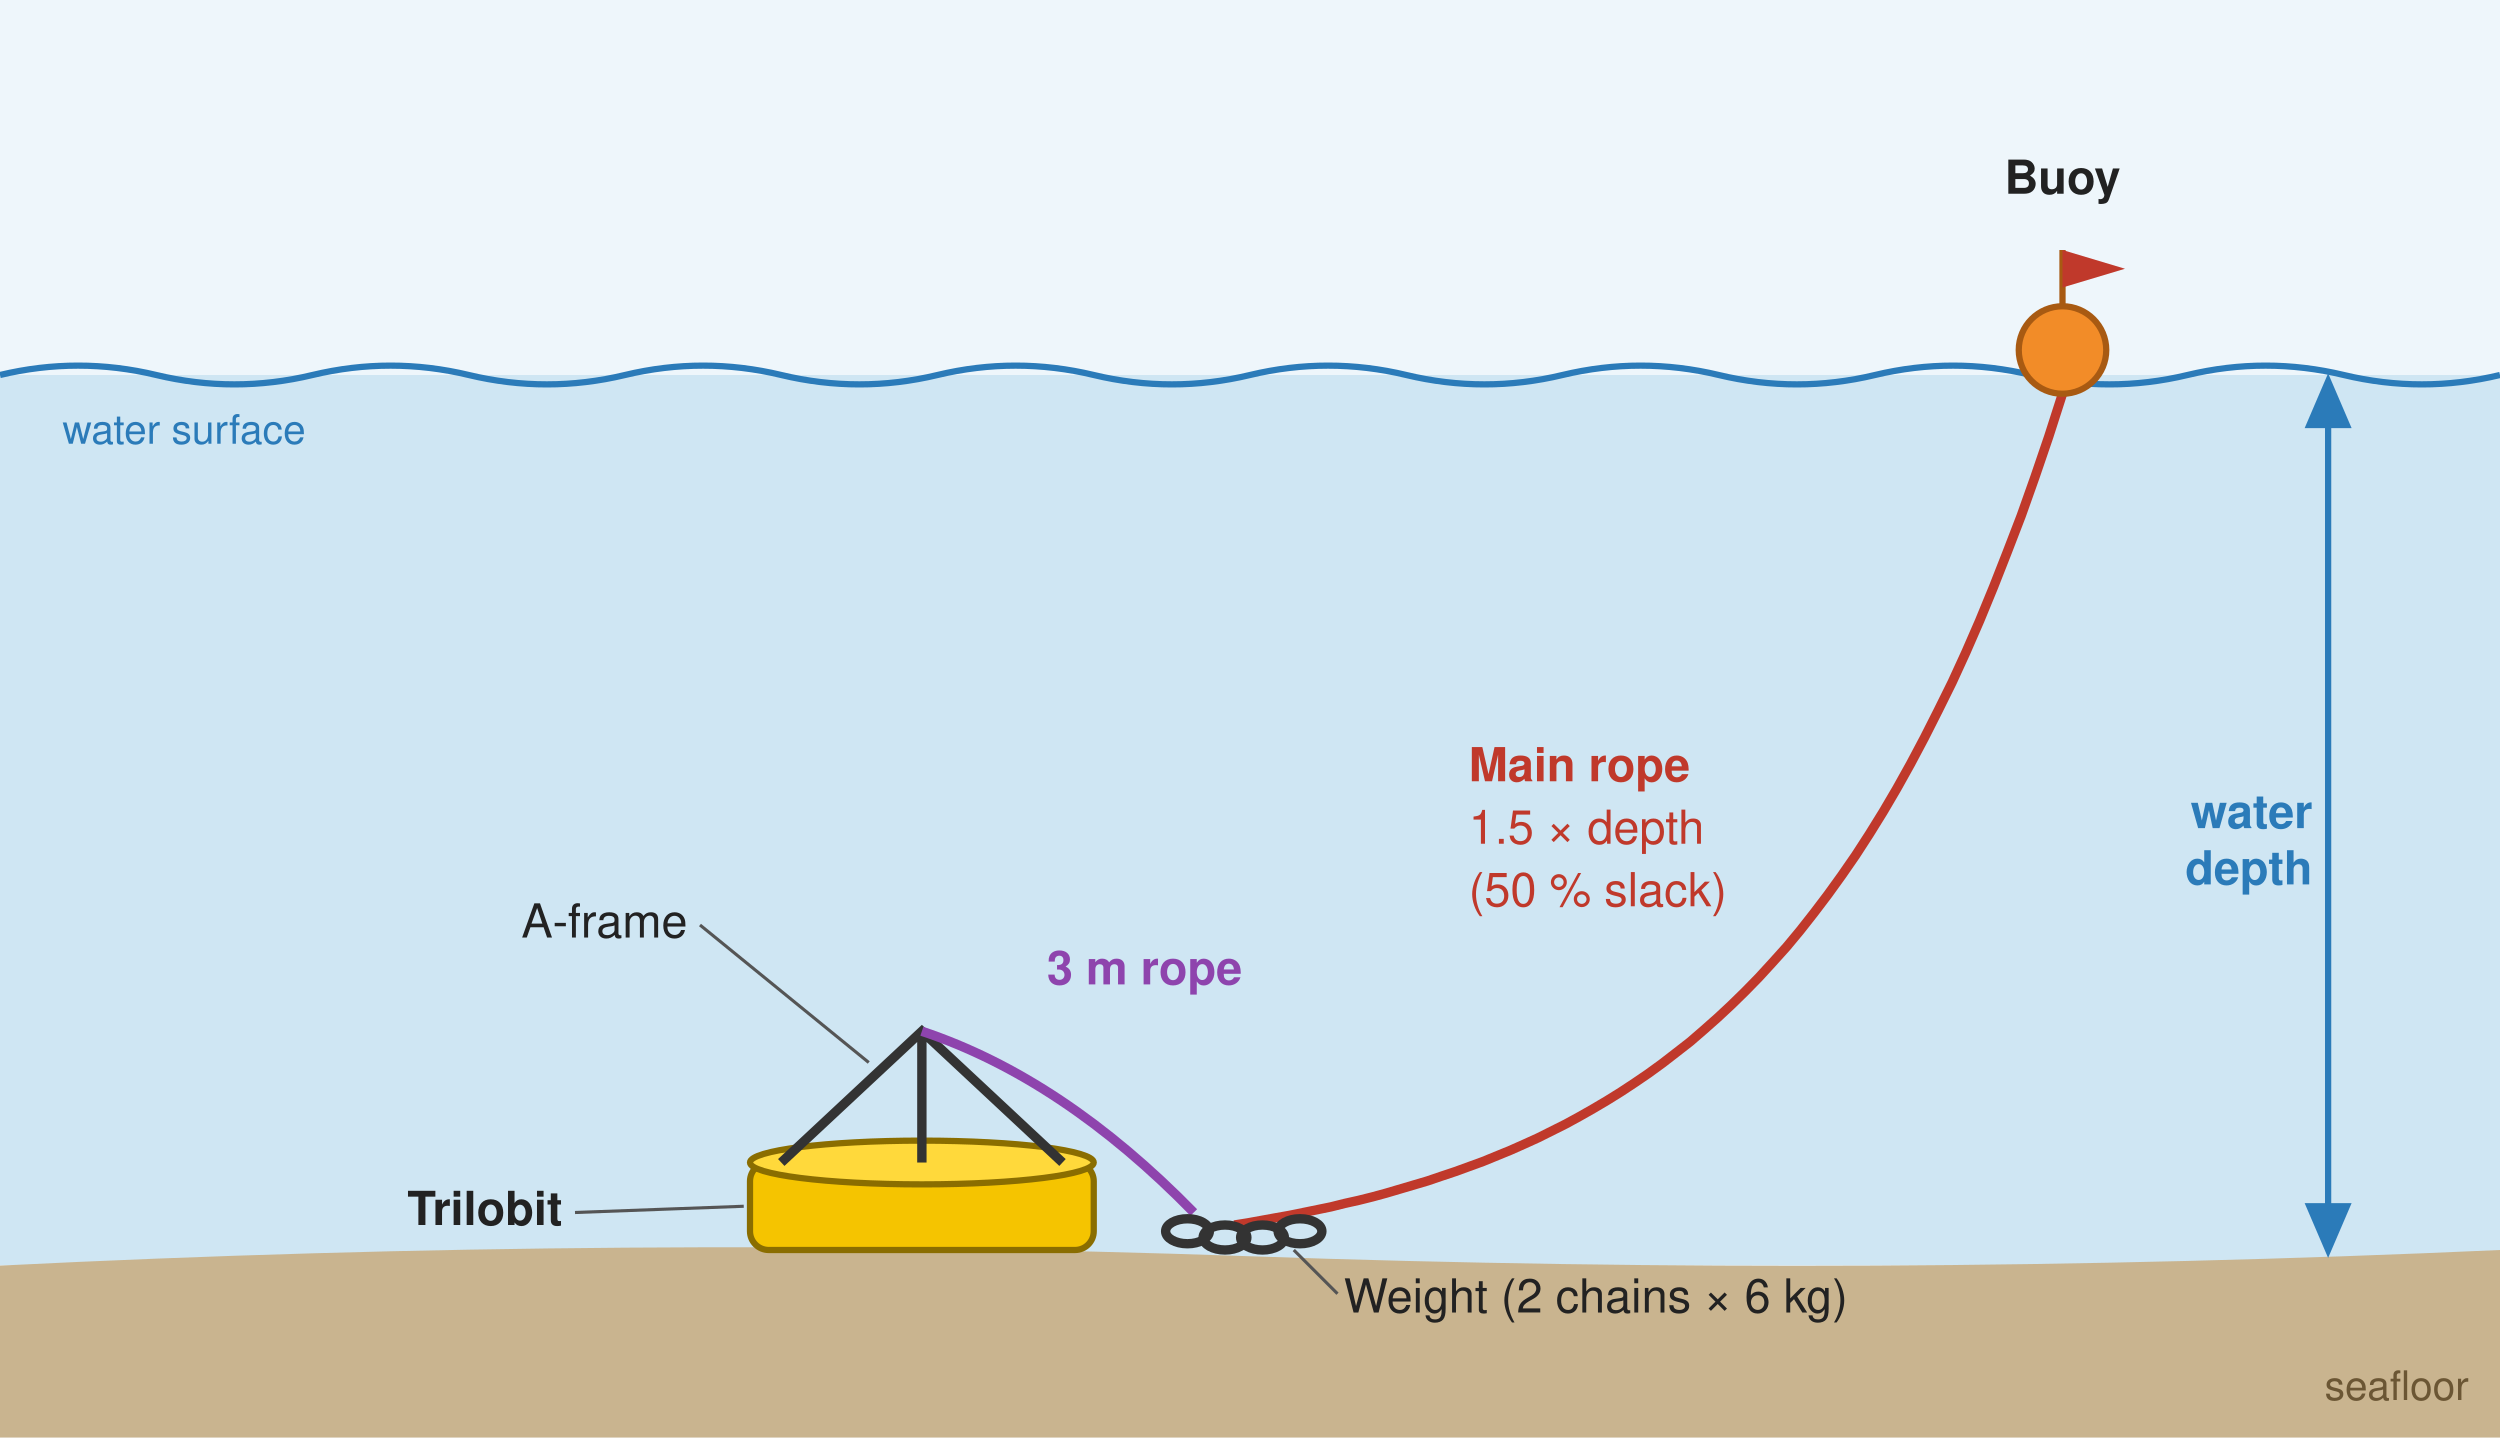
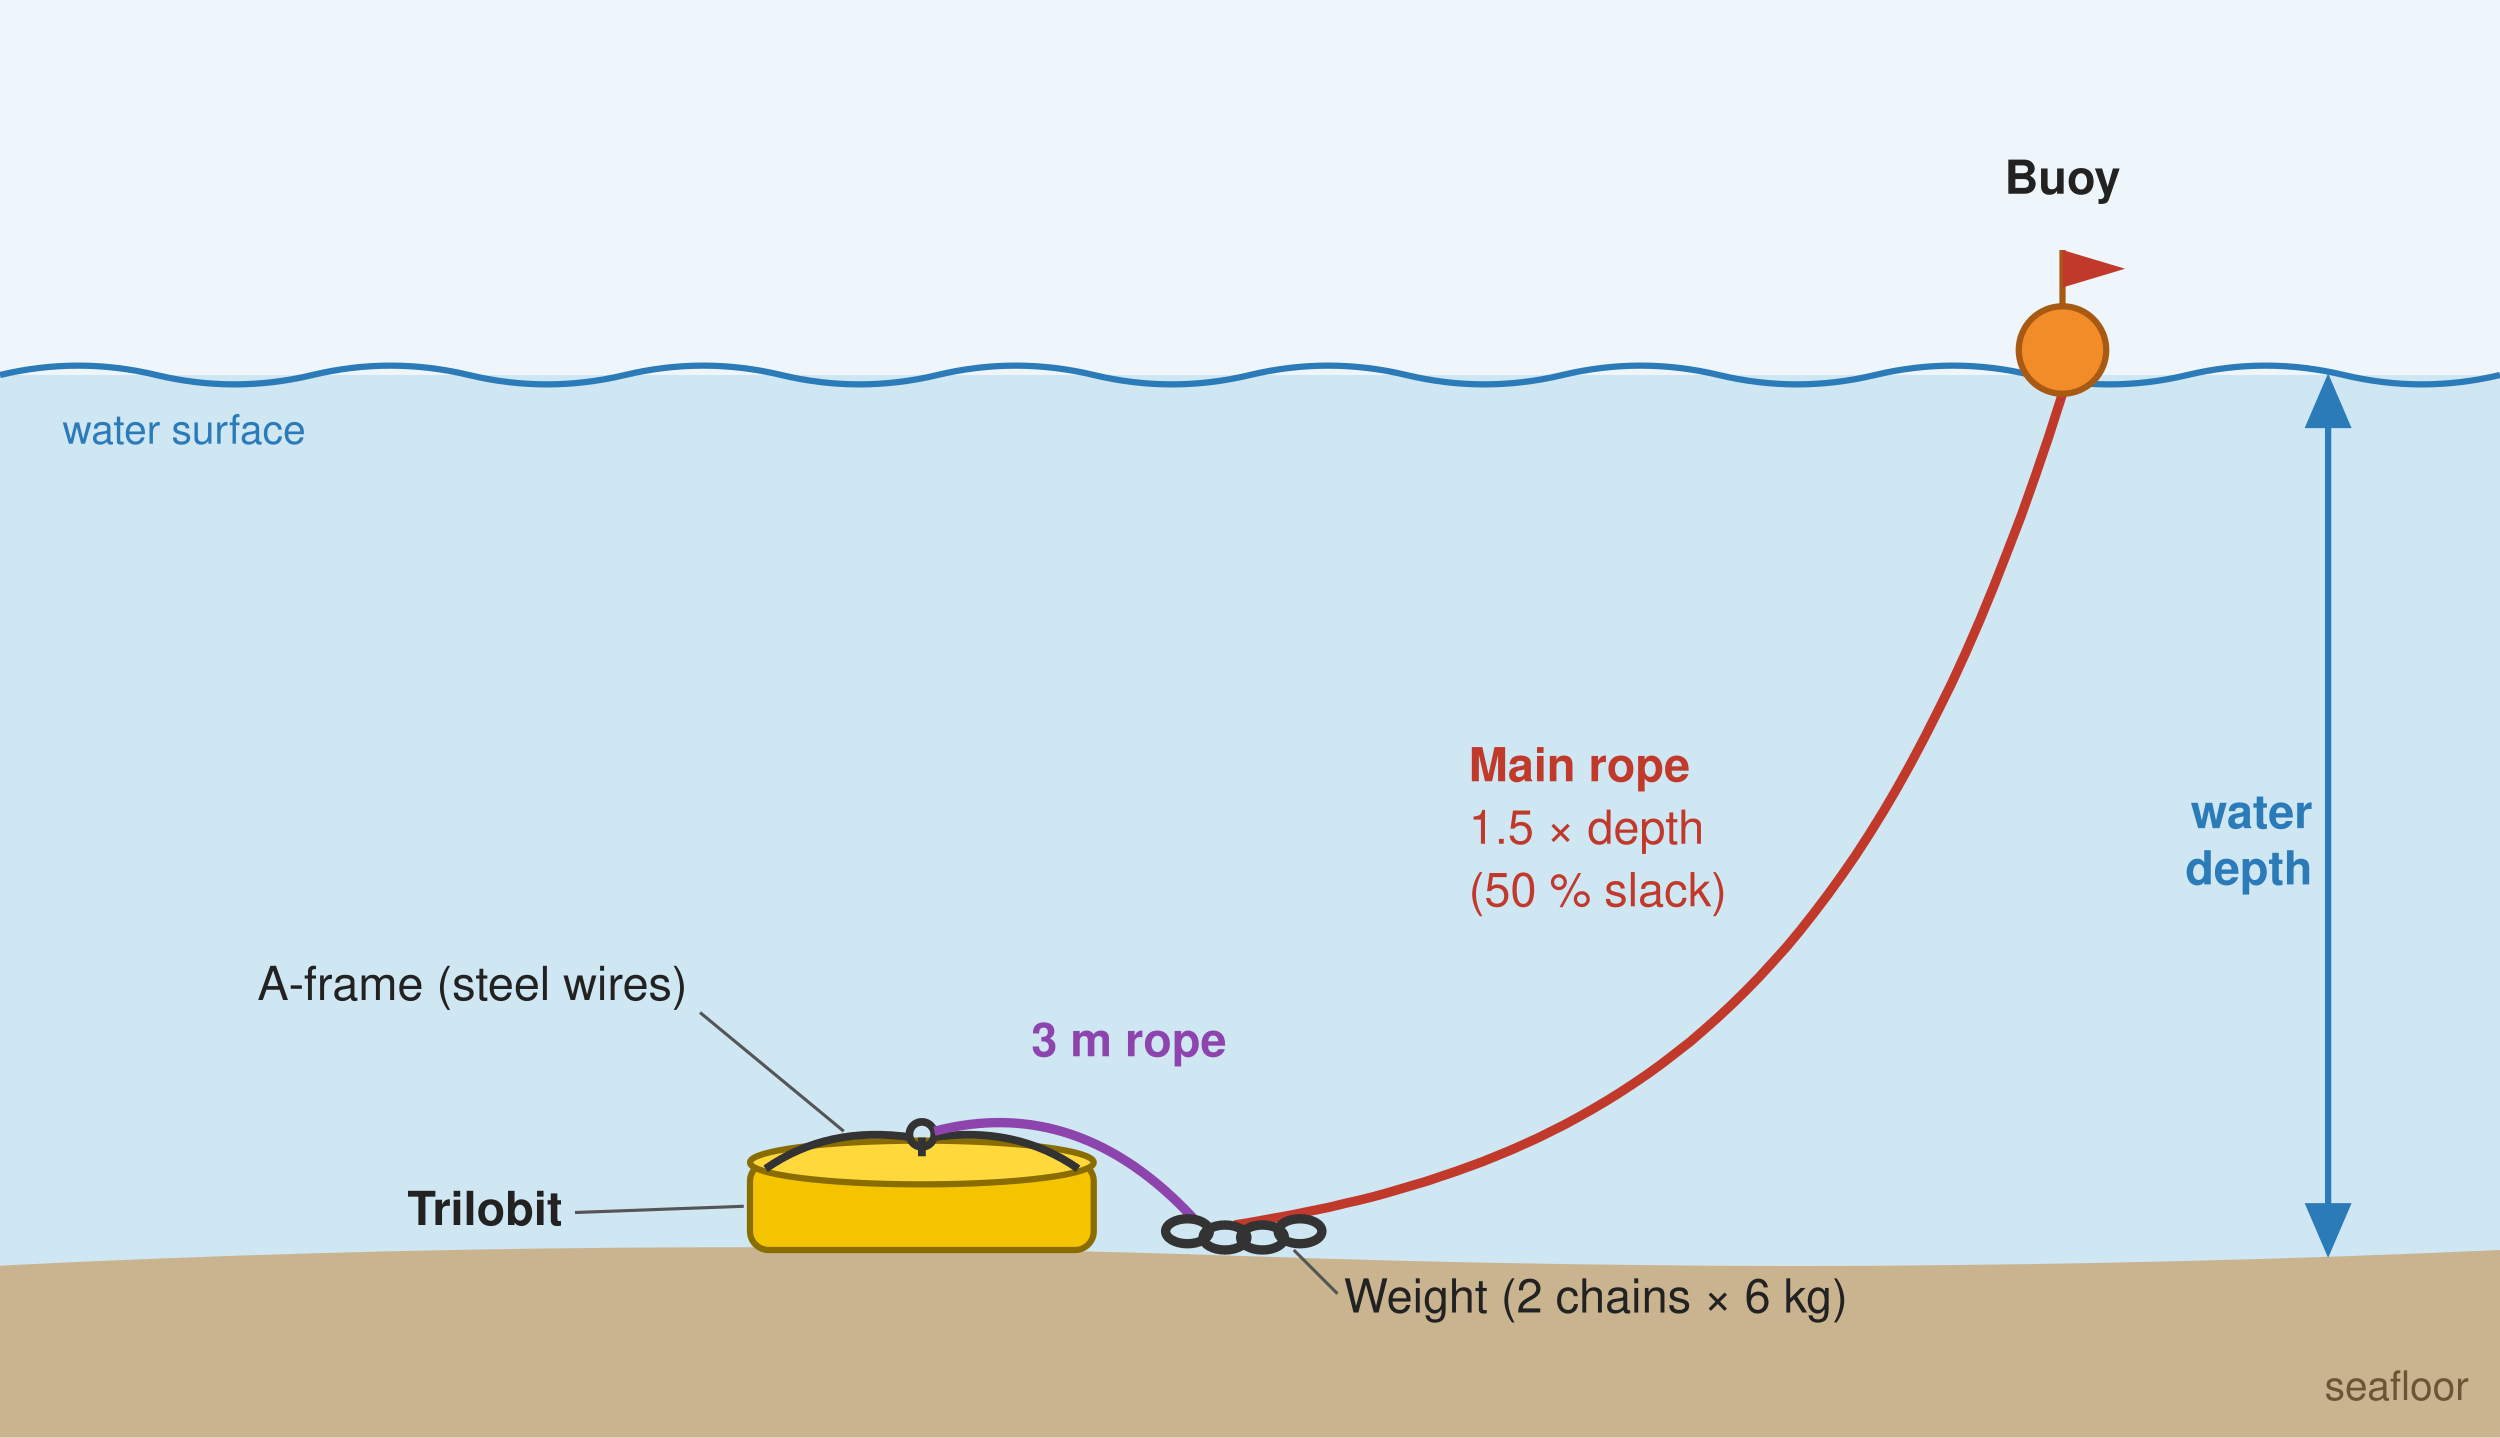
<svg xmlns="http://www.w3.org/2000/svg" viewBox="0 0 800 460" width="800" height="460" font-family="Helvetica, Arial, sans-serif" font-size="15">
  <rect width="800" height="460" fill="#ffffff" />
  <rect x="0" y="0" width="800" height="120" fill="#eef6fb" />
  <rect x="0" y="120" width="800" height="285" fill="#cfe6f3" />
  <path d="M0 405 Q200 395 400 402 T800 400 L800 460 L0 460 Z" fill="#c9b48f" />
  <path d="M0 120 Q25 114 50 120 T100 120 T150 120 T200 120 T250 120 T300 120 T350 120 T400 120 T450 120 T500 120 T550 120 T600 120 T650 120 T700 120 T750 120 T800 120" fill="none" stroke="#2b7bb9" stroke-width="2" />
  <text x="20" y="142" fill="#2b7bb9" font-size="13">water surface</text>
  <text x="790" y="448" text-anchor="end" fill="#6b5634" font-size="13">seafloor</text>
  <path d="M395.0 392.0 L399.4 391.3 L403.8 390.5 L408.2 389.7 L412.7 388.9 L417.1 388.0 L421.5 387.1 L425.9 386.2 L430.3 385.1 L434.8 384.1 L439.2 383.0 L443.6 381.8 L448.0 380.5 L452.4 379.2 L456.8 377.9 L461.2 376.4 L465.7 374.9 L470.1 373.3 L474.5 371.7 L478.9 369.9 L483.3 368.1 L487.8 366.1 L492.2 364.1 L496.6 361.9 L501.0 359.7 L505.4 357.3 L509.8 354.8 L514.2 352.2 L518.7 349.4 L523.1 346.5 L527.5 343.5 L531.9 340.3 L536.3 336.9 L540.8 333.4 L545.2 329.6 L549.6 325.7 L554.0 321.6 L558.4 317.3 L562.8 312.8 L567.2 308.0 L571.7 303.0 L576.1 297.7 L580.5 292.1 L584.9 286.3 L589.3 280.2 L593.8 273.7 L598.2 266.9 L602.6 259.8 L607.0 252.3 L611.4 244.4 L615.8 236.1 L620.2 227.4 L624.7 218.3 L629.1 208.7 L633.5 198.6 L637.9 187.9 L642.3 176.7 L646.8 165.0 L651.2 152.6 L655.6 139.7 L660.0 126.0" fill="none" stroke="#c0392b" stroke-width="3" />
  <circle cx="660" cy="112" r="14" fill="#f28c28" stroke="#a85a12" stroke-width="2" />
  <line x1="660" y1="98" x2="660" y2="80" stroke="#a85a12" stroke-width="2" />
  <path d="M660 80 L680 86 L660 92 Z" fill="#c0392b" />
  <text x="660" y="62" text-anchor="middle" font-weight="bold" fill="#222">Buoy</text>
  <rect x="240" y="372" width="110" height="28" rx="6" fill="#f5c400" stroke="#8a6d00" stroke-width="2" />
  <ellipse cx="295" cy="372" rx="55" ry="7" fill="#ffd93b" stroke="#8a6d00" stroke-width="2" />
-   <path d="M250 372 L295 330 L340 372 M295 330 L295 372" fill="none" stroke="#333" stroke-width="3" />
-   <path d="M295 330 Q340 345 382 388" fill="none" stroke="#8e44ad" stroke-width="3" />
+   <path d="M245 374 Q265 360 292 364 M345 374 Q325 360 298 364 M295 370 Q295 366 295 364" fill="none" stroke="#333" stroke-width="2.5" />
+   <circle cx="295" cy="363" r="4" fill="none" stroke="#333" stroke-width="2.5" />
+   <path d="M299 362 Q345 350 382 390" fill="none" stroke="#8e44ad" stroke-width="3" />
  <g fill="none" stroke="#333" stroke-width="3">
    <ellipse cx="380" cy="394" rx="7" ry="4" />
    <ellipse cx="392" cy="396" rx="7" ry="4" />
    <ellipse cx="404" cy="396" rx="7" ry="4" />
    <ellipse cx="416" cy="394" rx="7" ry="4" />
  </g>
-   <text x="220" y="300" text-anchor="end" fill="#222">A-frame</text>
-   <line x1="224" y1="296" x2="278" y2="340" stroke="#555" stroke-width="1" />
+   <text x="220" y="320" text-anchor="end" fill="#222">A-frame (steel wires)</text>
+   <line x1="224" y1="324" x2="270" y2="362" stroke="#555" stroke-width="1" />
  <text x="180" y="392" text-anchor="end" font-weight="bold" fill="#222">Trilobit</text>
  <line x1="184" y1="388" x2="238" y2="386" stroke="#555" stroke-width="1" />
-   <text x="335" y="315" fill="#8e44ad" font-weight="bold">3 m rope</text>
+   <text x="330" y="338" fill="#8e44ad" font-weight="bold">3 m rope</text>
  <text x="430" y="420" fill="#222">Weight (2 chains × 6 kg)</text>
  <line x1="428" y1="414" x2="414" y2="400" stroke="#555" stroke-width="1" />
  <text x="470" y="250" fill="#c0392b" font-weight="bold">Main rope</text>
  <text x="470" y="270" fill="#c0392b">1.5 × depth</text>
  <text x="470" y="290" fill="#c0392b">(50 % slack)</text>
  <g stroke="#2b7bb9" stroke-width="2" fill="#2b7bb9">
    <line x1="745" y1="126" x2="745" y2="396" />
    <path d="M739 136 L745 122 L751 136 Z" />
    <path d="M739 386 L745 400 L751 386 Z" />
  </g>
  <text x="740" y="265" text-anchor="end" fill="#2b7bb9" font-weight="bold">water</text>
  <text x="740" y="283" text-anchor="end" fill="#2b7bb9" font-weight="bold">depth</text>
</svg>
